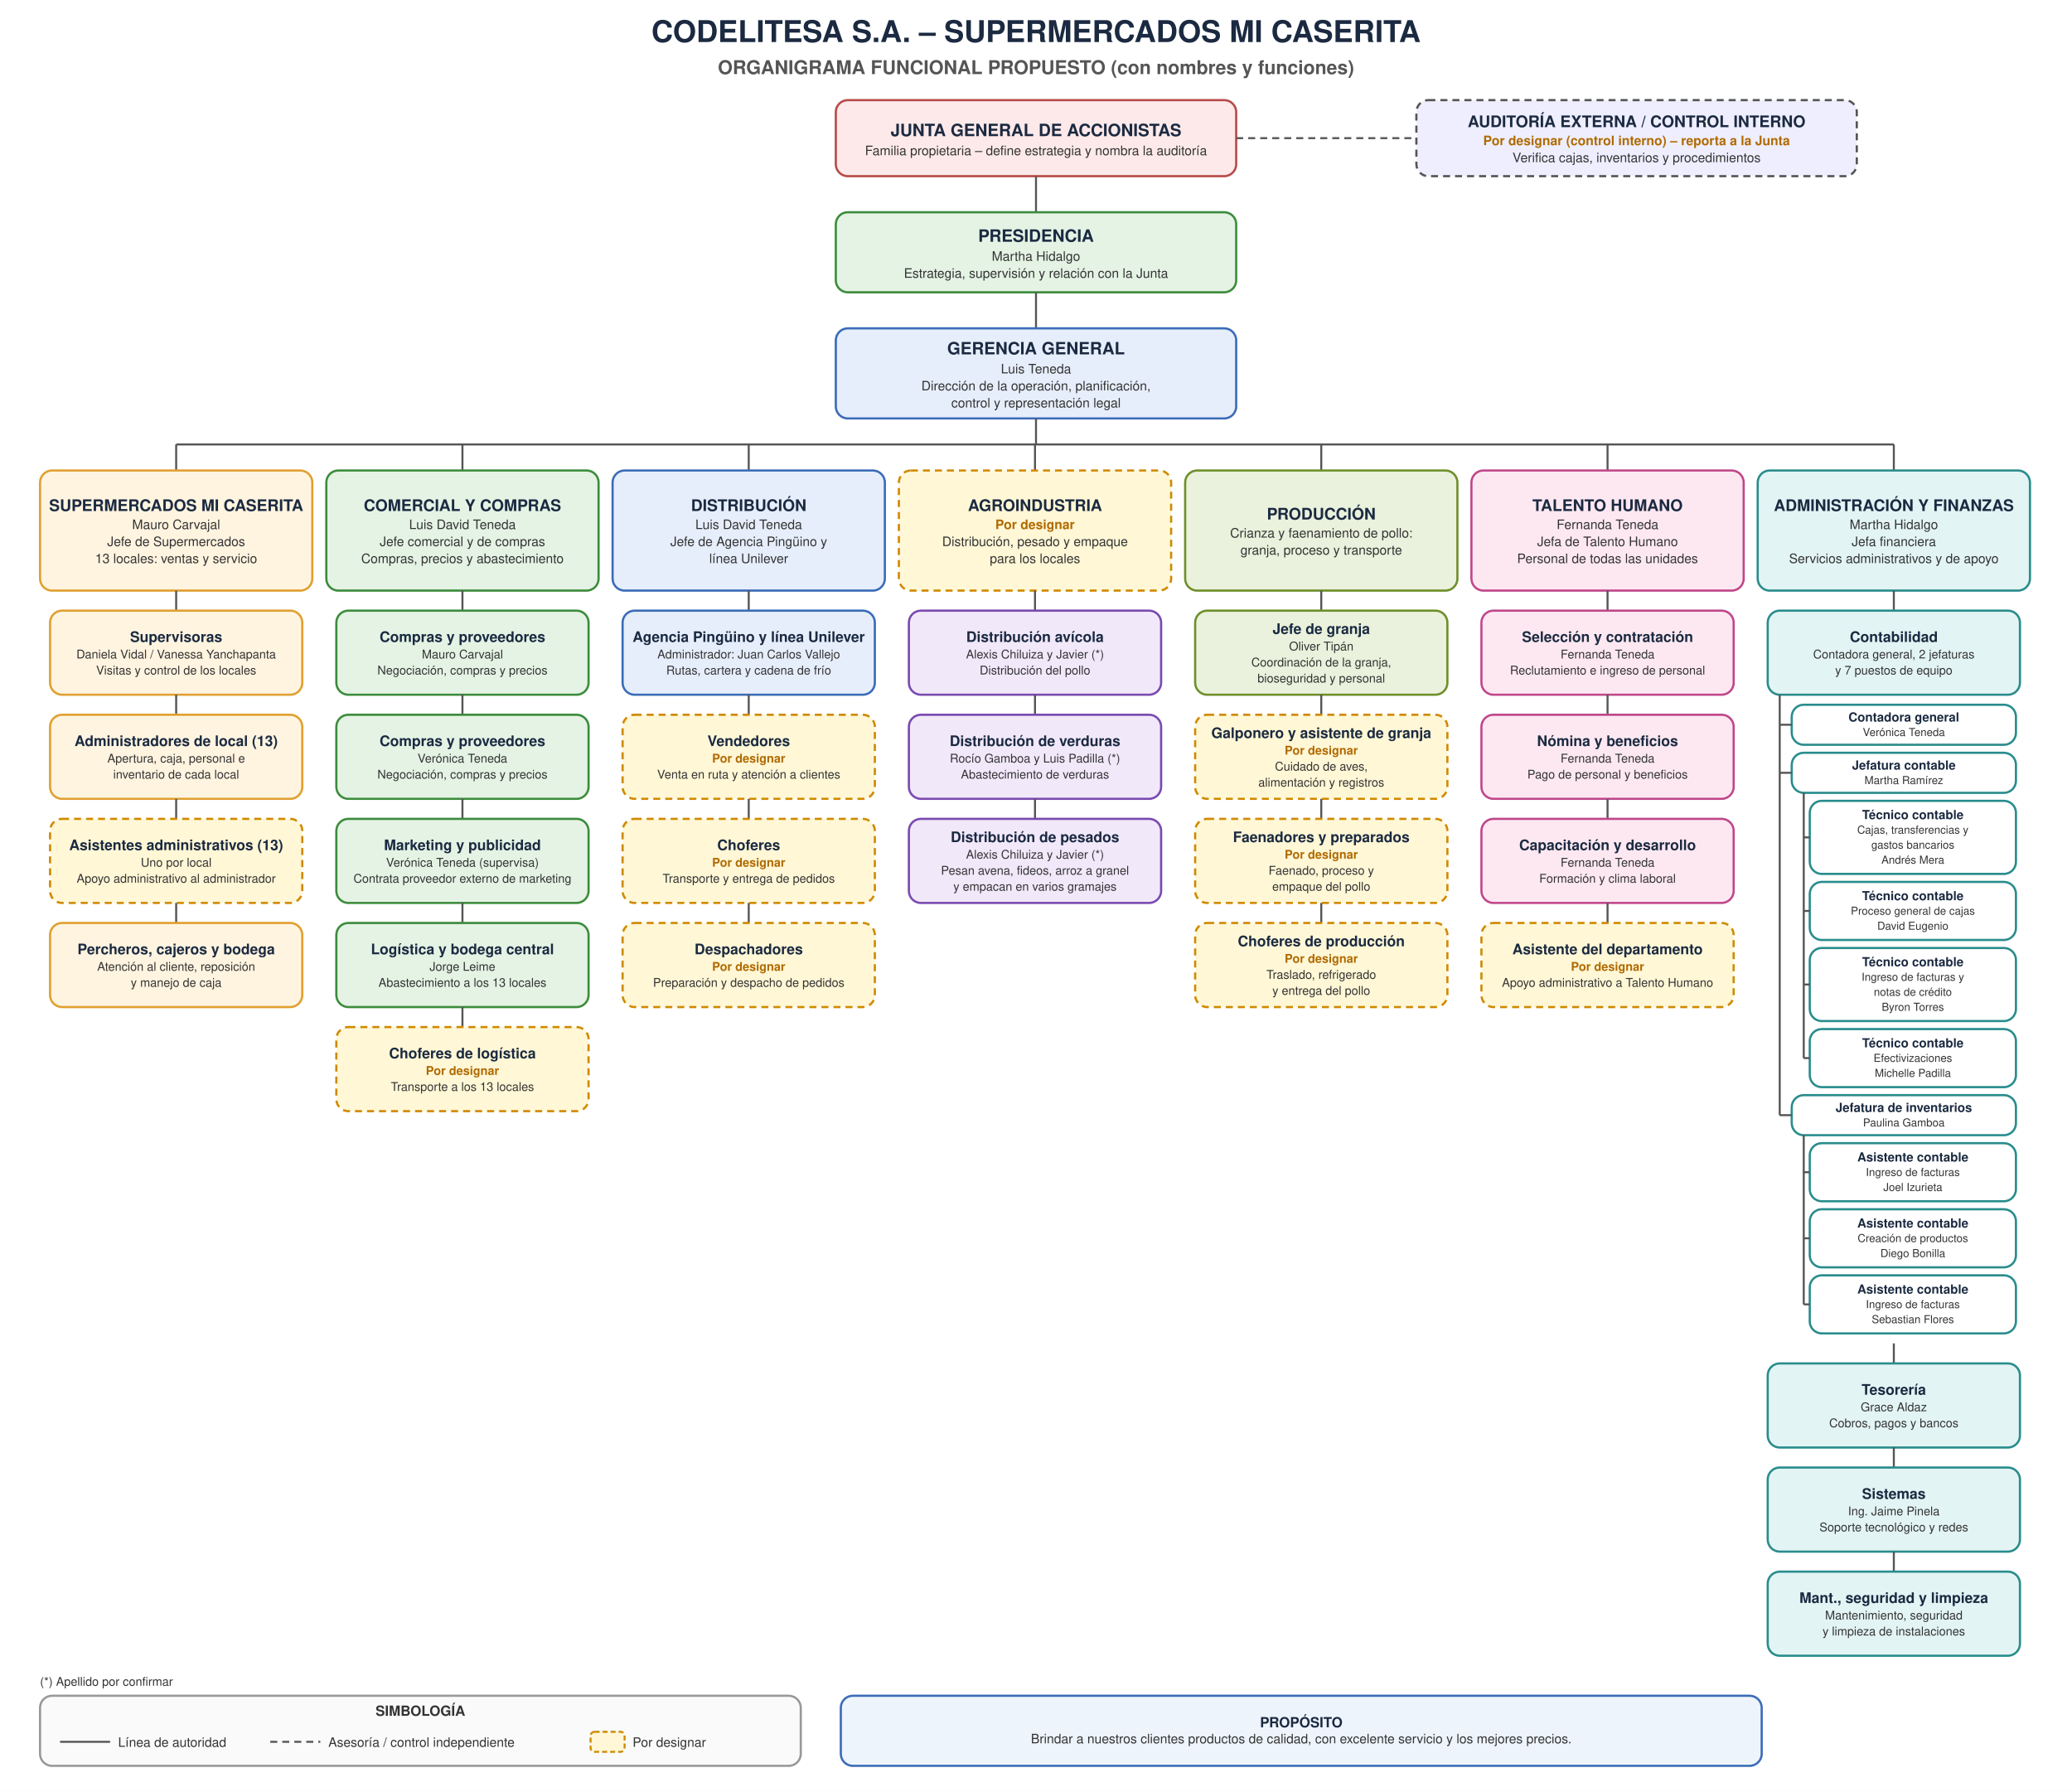
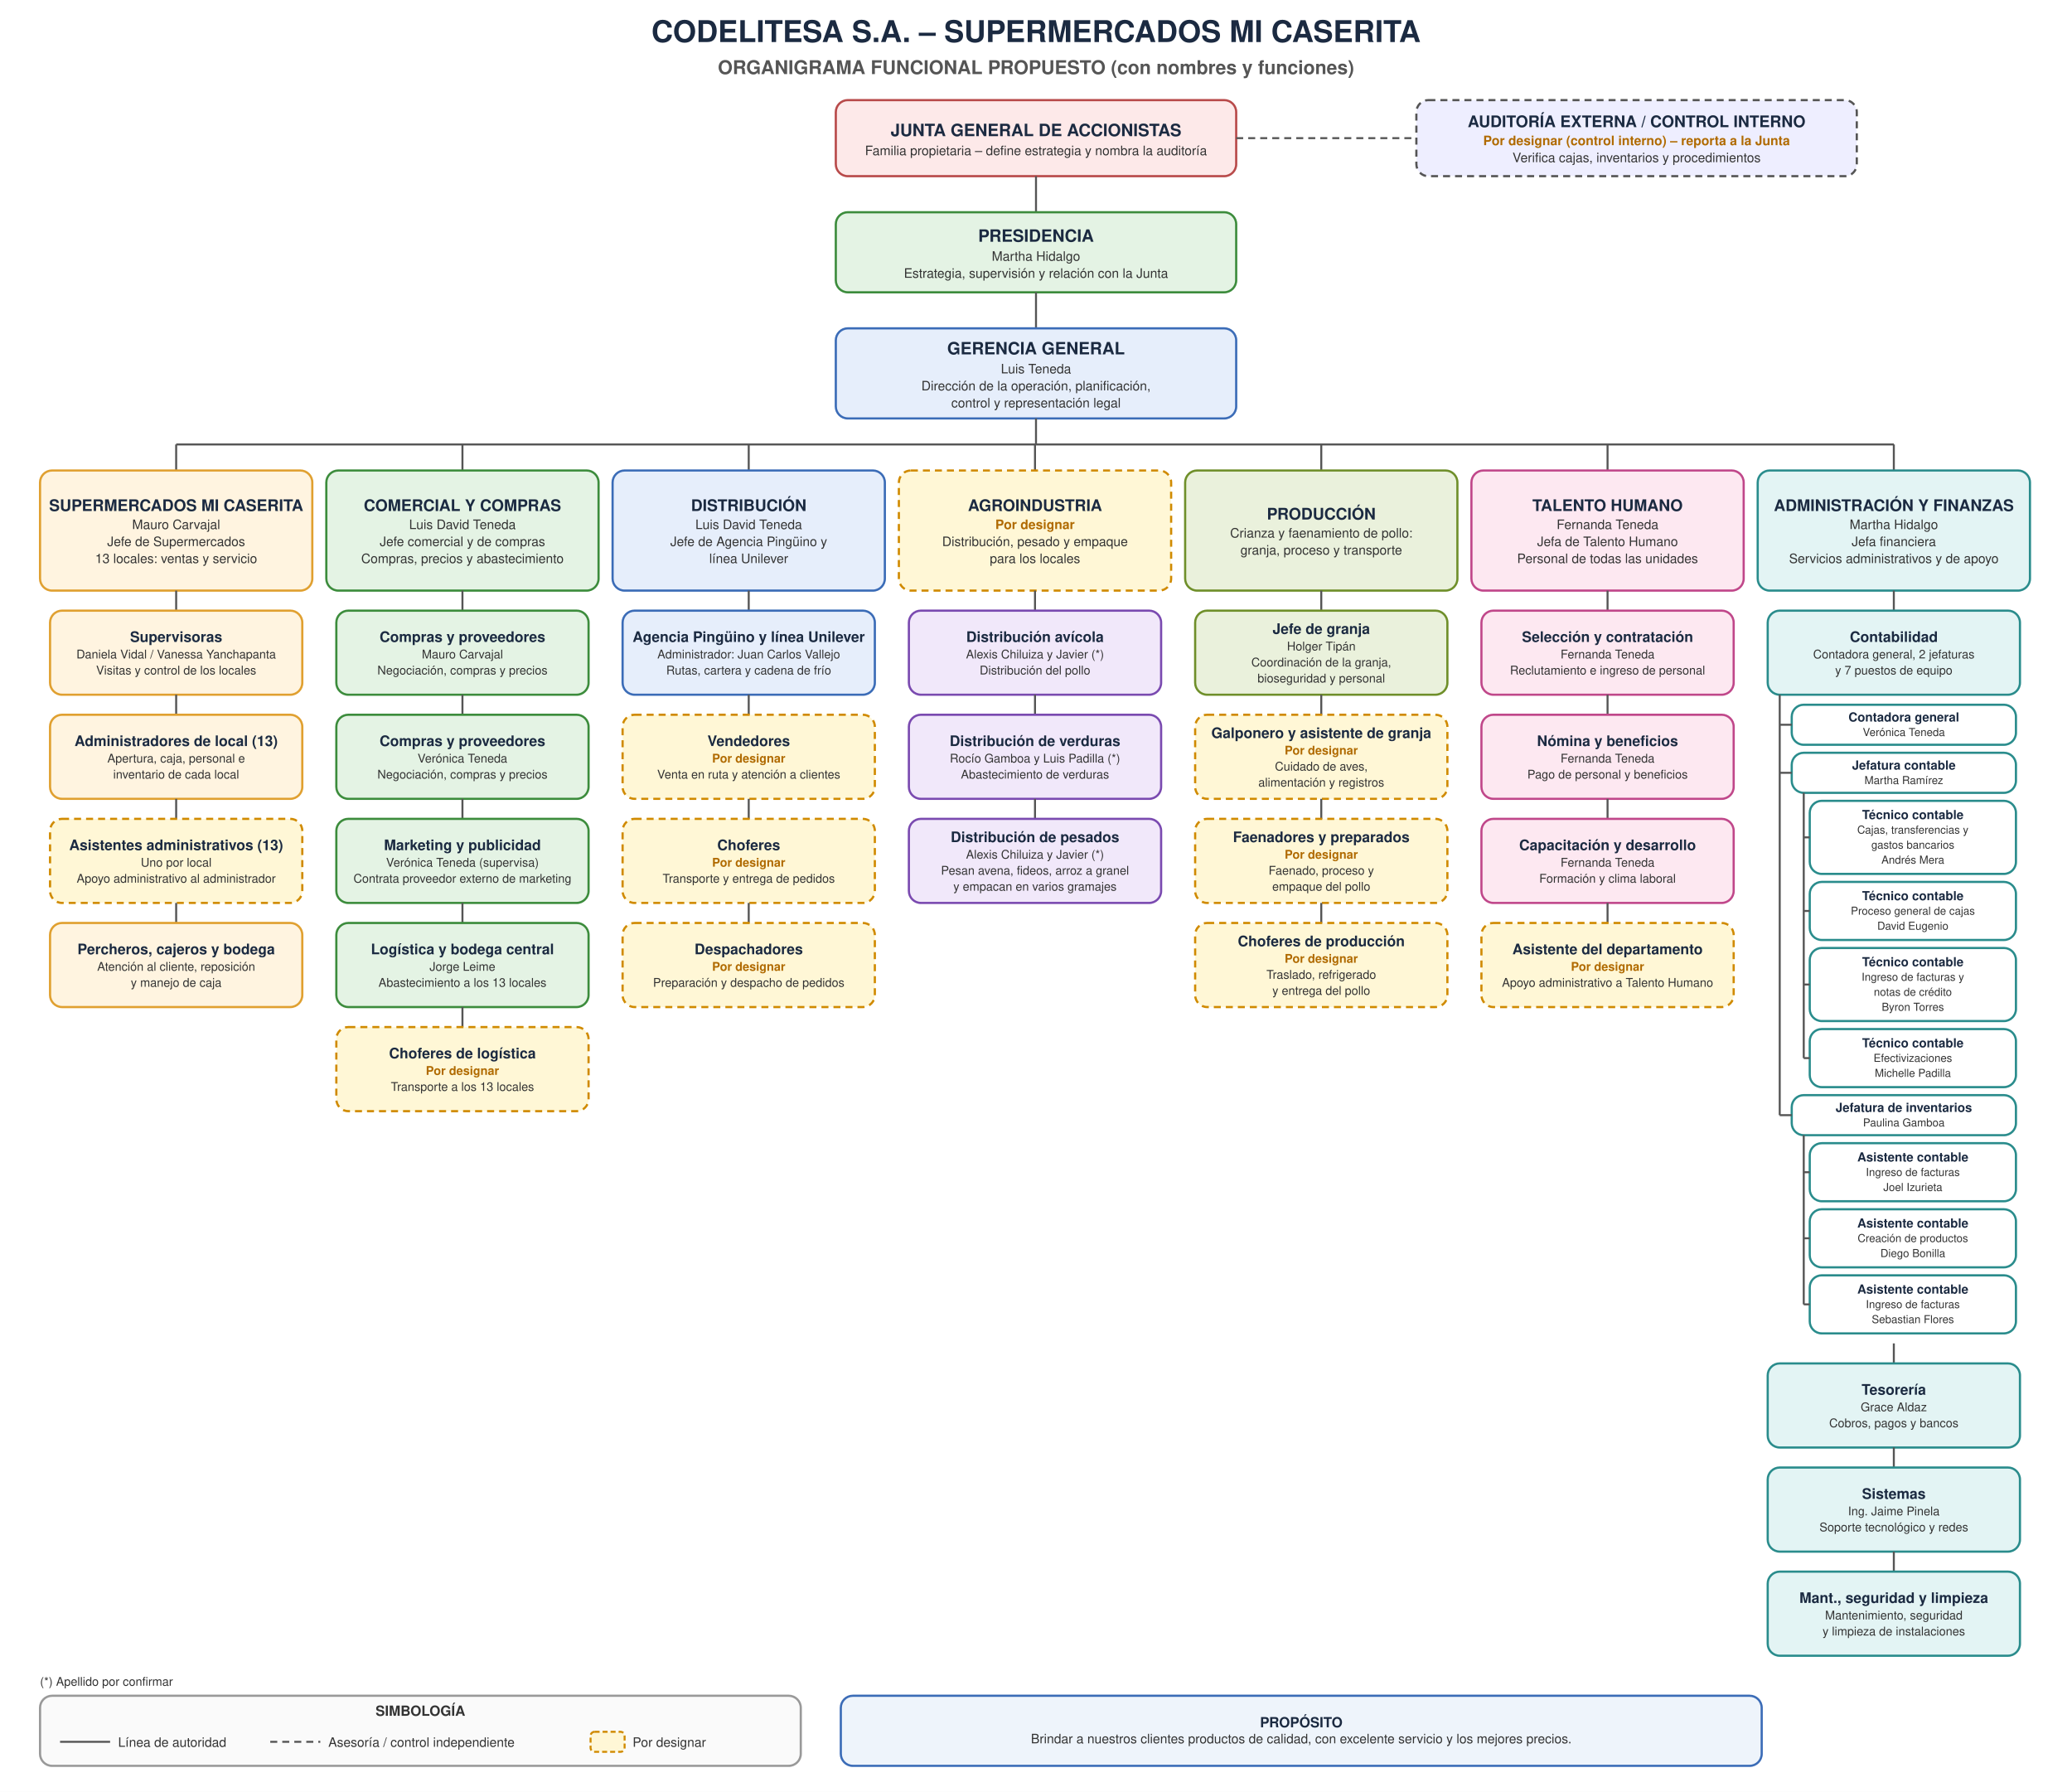
<svg xmlns="http://www.w3.org/2000/svg" width="2070" height="1790" viewBox="0 0 2070 1790" font-family="Helvetica,Arial,sans-serif">
  <rect width="100%" height="100%" fill="#fff" />
  <text x="1035.0" y="42" text-anchor="middle" font-size="30" font-weight="700" fill="#1b2a41">CODELITESA S.A. – SUPERMERCADOS MI CASERITA</text>
  <text x="1035.0" y="74" text-anchor="middle" font-size="19" font-weight="600" fill="#555">ORGANIGRAMA FUNCIONAL PROPUESTO (con nombres y funciones)</text>
  <rect x="835.0" y="100" width="400" height="76" rx="12" fill="#fde9e9" stroke="#b84a4a" stroke-width="2.2" />
  <text x="1035.0" y="136.0" text-anchor="middle" font-weight="700" font-size="17" fill="#1b2a41">JUNTA GENERAL DE ACCIONISTAS</text>
  <text x="1035.0" y="155.0" text-anchor="middle" font-size="13" fill="#333" font-weight="400">Familia propietaria – define estrategia y nombra la auditoría</text>
  <rect x="1415.0" y="100" width="440" height="76" rx="12" fill="#eef" stroke="#555" stroke-width="2.2" stroke-dasharray="7 5" />
  <text x="1635.0" y="127.0" text-anchor="middle" font-weight="700" font-size="16" fill="#1b2a41">AUDITORÍA EXTERNA / CONTROL INTERNO</text>
  <text x="1635.0" y="145.0" text-anchor="middle" font-size="13" fill="#b06a00" font-weight="700">Por designar (control interno) – reporta a la Junta</text>
  <text x="1635.0" y="162.0" text-anchor="middle" font-size="13" fill="#333" font-weight="400">Verifica cajas, inventarios y procedimientos</text>
  <path d="M1235.0,138 L1415.0,138" stroke="#555" stroke-width="2" fill="none" stroke-dasharray="7 5" />
  <path d="M1035.0,176 L1035.0,212" stroke="#555" stroke-width="2" fill="none" />
  <rect x="835.0" y="212" width="400" height="80" rx="12" fill="#e4f3e4" stroke="#3c8c3c" stroke-width="2.2" />
  <text x="1035.0" y="241.5" text-anchor="middle" font-weight="700" font-size="17" fill="#1b2a41">PRESIDENCIA</text>
  <text x="1035.0" y="260.5" text-anchor="middle" font-size="13" fill="#333" font-weight="400">Martha Hidalgo</text>
  <text x="1035.0" y="277.5" text-anchor="middle" font-size="13" fill="#333" font-weight="400">Estrategia, supervisión y relación con la Junta</text>
  <path d="M1035.0,292 L1035.0,328" stroke="#555" stroke-width="2" fill="none" />
  <rect x="835.0" y="328" width="400" height="90" rx="12" fill="#e6eefb" stroke="#3b6cb7" stroke-width="2.2" />
  <text x="1035.0" y="354.0" text-anchor="middle" font-weight="700" font-size="17" fill="#1b2a41">GERENCIA GENERAL</text>
  <text x="1035.0" y="373.0" text-anchor="middle" font-size="13" fill="#333" font-weight="400">Luis Teneda</text>
  <text x="1035.0" y="390.0" text-anchor="middle" font-size="13" fill="#333" font-weight="400">Dirección de la operación, planificación,</text>
  <text x="1035.0" y="407.0" text-anchor="middle" font-size="13" fill="#333" font-weight="400">control y representación legal</text>
  <path d="M1035.0,418 L1035.0,444" stroke="#555" stroke-width="2" fill="none" />
  <path d="M176.0,444 L176.0,470" stroke="#555" stroke-width="2" fill="none" />
  <rect x="40" y="470" width="272" height="120" rx="12" fill="#fff4e0" stroke="#e0a030" stroke-width="2.2" />
  <text x="176.0" y="510.5" text-anchor="middle" font-weight="700" font-size="16" fill="#1b2a41">SUPERMERCADOS MI CASERITA</text>
  <text x="176.0" y="528.5" text-anchor="middle" font-size="13" fill="#333" font-weight="400">Mauro Carvajal</text>
  <text x="176.0" y="545.5" text-anchor="middle" font-size="13" fill="#333" font-weight="400">Jefe de Supermercados</text>
  <text x="176.0" y="562.5" text-anchor="middle" font-size="13" fill="#333" font-weight="400">13 locales: ventas y servicio</text>
  <path d="M176.0,590 L176.0,610" stroke="#555" stroke-width="2" fill="none" />
  <rect x="50" y="610" width="252" height="84" rx="12" fill="#fff4e0" stroke="#e0a030" stroke-width="2.2" />
  <text x="176.0" y="641.25" text-anchor="middle" font-weight="700" font-size="14.5" fill="#1b2a41">Supervisoras</text>
  <text x="176.0" y="657.75" text-anchor="middle" font-size="12" fill="#333" font-weight="400">Daniela Vidal / Vanessa Yanchapanta</text>
  <text x="176.0" y="673.75" text-anchor="middle" font-size="12" fill="#333" font-weight="400">Visitas y control de los locales</text>
  <path d="M176.0,694 L176.0,714" stroke="#555" stroke-width="2" fill="none" />
  <rect x="50" y="714" width="252" height="84" rx="12" fill="#fff4e0" stroke="#e0a030" stroke-width="2.2" />
  <text x="176.0" y="745.25" text-anchor="middle" font-weight="700" font-size="14.5" fill="#1b2a41">Administradores de local (13)</text>
  <text x="176.0" y="761.75" text-anchor="middle" font-size="12" fill="#333" font-weight="400">Apertura, caja, personal e</text>
  <text x="176.0" y="777.75" text-anchor="middle" font-size="12" fill="#333" font-weight="400">inventario de cada local</text>
  <path d="M176.0,798 L176.0,818" stroke="#555" stroke-width="2" fill="none" />
  <rect x="50" y="818" width="252" height="84" rx="12" fill="#fff7d6" stroke="#d08a00" stroke-width="2.2" stroke-dasharray="7 5" />
  <text x="176.0" y="849.25" text-anchor="middle" font-weight="700" font-size="14.5" fill="#1b2a41">Asistentes administrativos (13)</text>
  <text x="176.0" y="865.75" text-anchor="middle" font-size="12" fill="#333" font-weight="400">Uno por local</text>
  <text x="176.0" y="881.75" text-anchor="middle" font-size="12" fill="#333" font-weight="400">Apoyo administrativo al administrador</text>
  <path d="M176.0,902 L176.0,922" stroke="#555" stroke-width="2" fill="none" />
  <rect x="50" y="922" width="252" height="84" rx="12" fill="#fff4e0" stroke="#e0a030" stroke-width="2.2" />
  <text x="176.0" y="953.25" text-anchor="middle" font-weight="700" font-size="14.5" fill="#1b2a41">Percheros, cajeros y bodega</text>
  <text x="176.0" y="969.75" text-anchor="middle" font-size="12" fill="#333" font-weight="400">Atención al cliente, reposición</text>
  <text x="176.0" y="985.75" text-anchor="middle" font-size="12" fill="#333" font-weight="400">y manejo de caja</text>
  <path d="M462.0,444 L462.0,470" stroke="#555" stroke-width="2" fill="none" />
  <rect x="326" y="470" width="272" height="120" rx="12" fill="#e4f3e4" stroke="#3c8c3c" stroke-width="2.2" />
  <text x="462.0" y="510.5" text-anchor="middle" font-weight="700" font-size="16" fill="#1b2a41">COMERCIAL Y COMPRAS</text>
  <text x="462.0" y="528.5" text-anchor="middle" font-size="13" fill="#333" font-weight="400">Luis David Teneda</text>
  <text x="462.0" y="545.5" text-anchor="middle" font-size="13" fill="#333" font-weight="400">Jefe comercial y de compras</text>
  <text x="462.0" y="562.5" text-anchor="middle" font-size="13" fill="#333" font-weight="400">Compras, precios y abastecimiento</text>
  <path d="M462.0,590 L462.0,610" stroke="#555" stroke-width="2" fill="none" />
  <rect x="336" y="610" width="252" height="84" rx="12" fill="#e4f3e4" stroke="#3c8c3c" stroke-width="2.2" />
  <text x="462.0" y="641.25" text-anchor="middle" font-weight="700" font-size="14.5" fill="#1b2a41">Compras y proveedores</text>
  <text x="462.0" y="657.75" text-anchor="middle" font-size="12" fill="#333" font-weight="400">Mauro Carvajal</text>
  <text x="462.0" y="673.75" text-anchor="middle" font-size="12" fill="#333" font-weight="400">Negociación, compras y precios</text>
  <path d="M462.0,694 L462.0,714" stroke="#555" stroke-width="2" fill="none" />
  <rect x="336" y="714" width="252" height="84" rx="12" fill="#e4f3e4" stroke="#3c8c3c" stroke-width="2.2" />
  <text x="462.0" y="745.25" text-anchor="middle" font-weight="700" font-size="14.5" fill="#1b2a41">Compras y proveedores</text>
  <text x="462.0" y="761.75" text-anchor="middle" font-size="12" fill="#333" font-weight="400">Verónica Teneda</text>
  <text x="462.0" y="777.75" text-anchor="middle" font-size="12" fill="#333" font-weight="400">Negociación, compras y precios</text>
  <path d="M462.0,798 L462.0,818" stroke="#555" stroke-width="2" fill="none" />
  <rect x="336" y="818" width="252" height="84" rx="12" fill="#e4f3e4" stroke="#3c8c3c" stroke-width="2.2" />
  <text x="462.0" y="849.25" text-anchor="middle" font-weight="700" font-size="14.5" fill="#1b2a41">Marketing y publicidad</text>
  <text x="462.0" y="865.75" text-anchor="middle" font-size="12" fill="#333" font-weight="400">Verónica Teneda (supervisa)</text>
  <text x="462.0" y="881.75" text-anchor="middle" font-size="12" fill="#333" font-weight="400">Contrata proveedor externo de marketing</text>
  <path d="M462.0,902 L462.0,922" stroke="#555" stroke-width="2" fill="none" />
  <rect x="336" y="922" width="252" height="84" rx="12" fill="#e4f3e4" stroke="#3c8c3c" stroke-width="2.2" />
  <text x="462.0" y="953.25" text-anchor="middle" font-weight="700" font-size="14.5" fill="#1b2a41">Logística y bodega central</text>
  <text x="462.0" y="969.75" text-anchor="middle" font-size="12" fill="#333" font-weight="400">Jorge Leime</text>
  <text x="462.0" y="985.75" text-anchor="middle" font-size="12" fill="#333" font-weight="400">Abastecimiento a los 13 locales</text>
  <path d="M462.0,1006 L462.0,1026" stroke="#555" stroke-width="2" fill="none" />
  <rect x="336" y="1026" width="252" height="84" rx="12" fill="#fff7d6" stroke="#d08a00" stroke-width="2.2" stroke-dasharray="7 5" />
  <text x="462.0" y="1057.25" text-anchor="middle" font-weight="700" font-size="14.5" fill="#1b2a41">Choferes de logística</text>
  <text x="462.0" y="1073.75" text-anchor="middle" font-size="12" fill="#b06a00" font-weight="700">Por designar</text>
  <text x="462.0" y="1089.75" text-anchor="middle" font-size="12" fill="#333" font-weight="400">Transporte a los 13 locales</text>
  <path d="M748.0,444 L748.0,470" stroke="#555" stroke-width="2" fill="none" />
  <rect x="612" y="470" width="272" height="120" rx="12" fill="#e6eefb" stroke="#3b6cb7" stroke-width="2.2" />
  <text x="748.0" y="510.5" text-anchor="middle" font-weight="700" font-size="16" fill="#1b2a41">DISTRIBUCIÓN</text>
  <text x="748.0" y="528.5" text-anchor="middle" font-size="13" fill="#333" font-weight="400">Luis David Teneda</text>
  <text x="748.0" y="545.5" text-anchor="middle" font-size="13" fill="#333" font-weight="400">Jefe de Agencia Pingüino y</text>
  <text x="748.0" y="562.5" text-anchor="middle" font-size="13" fill="#333" font-weight="400">línea Unilever</text>
  <path d="M748.0,590 L748.0,610" stroke="#555" stroke-width="2" fill="none" />
  <rect x="622" y="610" width="252" height="84" rx="12" fill="#e6eefb" stroke="#3b6cb7" stroke-width="2.2" />
  <text x="748.0" y="641.25" text-anchor="middle" font-weight="700" font-size="14.5" fill="#1b2a41">Agencia Pingüino y línea Unilever</text>
  <text x="748.0" y="657.75" text-anchor="middle" font-size="12" fill="#333" font-weight="400">Administrador: Juan Carlos Vallejo</text>
  <text x="748.0" y="673.75" text-anchor="middle" font-size="12" fill="#333" font-weight="400">Rutas, cartera y cadena de frío</text>
  <path d="M748.0,694 L748.0,714" stroke="#555" stroke-width="2" fill="none" />
  <rect x="622" y="714" width="252" height="84" rx="12" fill="#fff7d6" stroke="#d08a00" stroke-width="2.2" stroke-dasharray="7 5" />
  <text x="748.0" y="745.25" text-anchor="middle" font-weight="700" font-size="14.5" fill="#1b2a41">Vendedores</text>
  <text x="748.0" y="761.75" text-anchor="middle" font-size="12" fill="#b06a00" font-weight="700">Por designar</text>
  <text x="748.0" y="777.75" text-anchor="middle" font-size="12" fill="#333" font-weight="400">Venta en ruta y atención a clientes</text>
  <path d="M748.0,798 L748.0,818" stroke="#555" stroke-width="2" fill="none" />
  <rect x="622" y="818" width="252" height="84" rx="12" fill="#fff7d6" stroke="#d08a00" stroke-width="2.2" stroke-dasharray="7 5" />
  <text x="748.0" y="849.25" text-anchor="middle" font-weight="700" font-size="14.5" fill="#1b2a41">Choferes</text>
  <text x="748.0" y="865.75" text-anchor="middle" font-size="12" fill="#b06a00" font-weight="700">Por designar</text>
  <text x="748.0" y="881.75" text-anchor="middle" font-size="12" fill="#333" font-weight="400">Transporte y entrega de pedidos</text>
  <path d="M748.0,902 L748.0,922" stroke="#555" stroke-width="2" fill="none" />
  <rect x="622" y="922" width="252" height="84" rx="12" fill="#fff7d6" stroke="#d08a00" stroke-width="2.2" stroke-dasharray="7 5" />
  <text x="748.0" y="953.25" text-anchor="middle" font-weight="700" font-size="14.5" fill="#1b2a41">Despachadores</text>
  <text x="748.0" y="969.75" text-anchor="middle" font-size="12" fill="#b06a00" font-weight="700">Por designar</text>
  <text x="748.0" y="985.75" text-anchor="middle" font-size="12" fill="#333" font-weight="400">Preparación y despacho de pedidos</text>
  <path d="M1034.0,444 L1034.0,470" stroke="#555" stroke-width="2" fill="none" />
  <rect x="898" y="470" width="272" height="120" rx="12" fill="#fff7d6" stroke="#d08a00" stroke-width="2.2" stroke-dasharray="7 5" />
  <text x="1034.0" y="510.5" text-anchor="middle" font-weight="700" font-size="16" fill="#1b2a41">AGROINDUSTRIA</text>
  <text x="1034.0" y="528.5" text-anchor="middle" font-size="13" fill="#b06a00" font-weight="700">Por designar</text>
  <text x="1034.0" y="545.5" text-anchor="middle" font-size="13" fill="#333" font-weight="400">Distribución, pesado y empaque</text>
  <text x="1034.0" y="562.5" text-anchor="middle" font-size="13" fill="#333" font-weight="400">para los locales</text>
  <path d="M1034.0,590 L1034.0,610" stroke="#555" stroke-width="2" fill="none" />
  <rect x="908" y="610" width="252" height="84" rx="12" fill="#f1e8fa" stroke="#7a4ab0" stroke-width="2.2" />
  <text x="1034.0" y="641.25" text-anchor="middle" font-weight="700" font-size="14.5" fill="#1b2a41">Distribución avícola</text>
  <text x="1034.0" y="657.75" text-anchor="middle" font-size="12" fill="#333" font-weight="400">Alexis Chiluiza y Javier (*)</text>
  <text x="1034.0" y="673.75" text-anchor="middle" font-size="12" fill="#333" font-weight="400">Distribución del pollo</text>
  <path d="M1034.0,694 L1034.0,714" stroke="#555" stroke-width="2" fill="none" />
  <rect x="908" y="714" width="252" height="84" rx="12" fill="#f1e8fa" stroke="#7a4ab0" stroke-width="2.2" />
  <text x="1034.0" y="745.25" text-anchor="middle" font-weight="700" font-size="14.5" fill="#1b2a41">Distribución de verduras</text>
  <text x="1034.0" y="761.75" text-anchor="middle" font-size="12" fill="#333" font-weight="400">Rocío Gamboa y Luis Padilla (*)</text>
  <text x="1034.0" y="777.75" text-anchor="middle" font-size="12" fill="#333" font-weight="400">Abastecimiento de verduras</text>
  <path d="M1034.0,798 L1034.0,818" stroke="#555" stroke-width="2" fill="none" />
  <rect x="908" y="818" width="252" height="84" rx="12" fill="#f1e8fa" stroke="#7a4ab0" stroke-width="2.2" />
  <text x="1034.0" y="841.25" text-anchor="middle" font-weight="700" font-size="14.5" fill="#1b2a41">Distribución de pesados</text>
  <text x="1034.0" y="857.75" text-anchor="middle" font-size="12" fill="#333" font-weight="400">Alexis Chiluiza y Javier (*)</text>
  <text x="1034.0" y="873.75" text-anchor="middle" font-size="12" fill="#333" font-weight="400">Pesan avena, fideos, arroz a granel</text>
  <text x="1034.0" y="889.75" text-anchor="middle" font-size="12" fill="#333" font-weight="400">y empacan en varios gramajes</text>
  <path d="M1320.0,444 L1320.0,470" stroke="#555" stroke-width="2" fill="none" />
  <rect x="1184" y="470" width="272" height="120" rx="12" fill="#eaf1dc" stroke="#6f8f2a" stroke-width="2.2" />
  <text x="1320.0" y="519.0" text-anchor="middle" font-weight="700" font-size="16" fill="#1b2a41">PRODUCCIÓN</text>
  <text x="1320.0" y="537.0" text-anchor="middle" font-size="13" fill="#333" font-weight="400">Crianza y faenamiento de pollo:</text>
  <text x="1320.0" y="554.0" text-anchor="middle" font-size="13" fill="#333" font-weight="400">granja, proceso y transporte</text>
  <path d="M1320.0,590 L1320.0,610" stroke="#555" stroke-width="2" fill="none" />
  <rect x="1194" y="610" width="252" height="84" rx="12" fill="#eaf1dc" stroke="#6f8f2a" stroke-width="2.2" />
  <text x="1320.0" y="633.25" text-anchor="middle" font-weight="700" font-size="14.5" fill="#1b2a41">Jefe de granja</text>
-   <text x="1320.0" y="649.75" text-anchor="middle" font-size="12" fill="#333" font-weight="400">Oliver Tipán</text>
+   <text x="1320.0" y="649.75" text-anchor="middle" font-size="12" fill="#333" font-weight="400">Holger Tipán</text>
  <text x="1320.0" y="665.75" text-anchor="middle" font-size="12" fill="#333" font-weight="400">Coordinación de la granja,</text>
  <text x="1320.0" y="681.75" text-anchor="middle" font-size="12" fill="#333" font-weight="400">bioseguridad y personal</text>
  <path d="M1320.0,694 L1320.0,714" stroke="#555" stroke-width="2" fill="none" />
  <rect x="1194" y="714" width="252" height="84" rx="12" fill="#fff7d6" stroke="#d08a00" stroke-width="2.2" stroke-dasharray="7 5" />
  <text x="1320.0" y="737.25" text-anchor="middle" font-weight="700" font-size="14.5" fill="#1b2a41">Galponero y asistente de granja</text>
  <text x="1320.0" y="753.75" text-anchor="middle" font-size="12" fill="#b06a00" font-weight="700">Por designar</text>
  <text x="1320.0" y="769.75" text-anchor="middle" font-size="12" fill="#333" font-weight="400">Cuidado de aves,</text>
  <text x="1320.0" y="785.75" text-anchor="middle" font-size="12" fill="#333" font-weight="400">alimentación y registros</text>
  <path d="M1320.0,798 L1320.0,818" stroke="#555" stroke-width="2" fill="none" />
  <rect x="1194" y="818" width="252" height="84" rx="12" fill="#fff7d6" stroke="#d08a00" stroke-width="2.2" stroke-dasharray="7 5" />
  <text x="1320.0" y="841.25" text-anchor="middle" font-weight="700" font-size="14.5" fill="#1b2a41">Faenadores y preparados</text>
  <text x="1320.0" y="857.75" text-anchor="middle" font-size="12" fill="#b06a00" font-weight="700">Por designar</text>
  <text x="1320.0" y="873.75" text-anchor="middle" font-size="12" fill="#333" font-weight="400">Faenado, proceso y</text>
  <text x="1320.0" y="889.75" text-anchor="middle" font-size="12" fill="#333" font-weight="400">empaque del pollo</text>
  <path d="M1320.0,902 L1320.0,922" stroke="#555" stroke-width="2" fill="none" />
  <rect x="1194" y="922" width="252" height="84" rx="12" fill="#fff7d6" stroke="#d08a00" stroke-width="2.2" stroke-dasharray="7 5" />
  <text x="1320.0" y="945.25" text-anchor="middle" font-weight="700" font-size="14.5" fill="#1b2a41">Choferes de producción</text>
  <text x="1320.0" y="961.75" text-anchor="middle" font-size="12" fill="#b06a00" font-weight="700">Por designar</text>
  <text x="1320.0" y="977.75" text-anchor="middle" font-size="12" fill="#333" font-weight="400">Traslado, refrigerado</text>
  <text x="1320.0" y="993.75" text-anchor="middle" font-size="12" fill="#333" font-weight="400">y entrega del pollo</text>
  <path d="M1606.0,444 L1606.0,470" stroke="#555" stroke-width="2" fill="none" />
  <rect x="1470" y="470" width="272" height="120" rx="12" fill="#fde8f1" stroke="#c0478a" stroke-width="2.2" />
  <text x="1606.0" y="510.5" text-anchor="middle" font-weight="700" font-size="16" fill="#1b2a41">TALENTO HUMANO</text>
  <text x="1606.0" y="528.5" text-anchor="middle" font-size="13" fill="#333" font-weight="400">Fernanda Teneda</text>
  <text x="1606.0" y="545.5" text-anchor="middle" font-size="13" fill="#333" font-weight="400">Jefa de Talento Humano</text>
  <text x="1606.0" y="562.5" text-anchor="middle" font-size="13" fill="#333" font-weight="400">Personal de todas las unidades</text>
  <path d="M1606.0,590 L1606.0,610" stroke="#555" stroke-width="2" fill="none" />
  <rect x="1480" y="610" width="252" height="84" rx="12" fill="#fde8f1" stroke="#c0478a" stroke-width="2.2" />
  <text x="1606.0" y="641.25" text-anchor="middle" font-weight="700" font-size="14.5" fill="#1b2a41">Selección y contratación</text>
  <text x="1606.0" y="657.75" text-anchor="middle" font-size="12" fill="#333" font-weight="400">Fernanda Teneda</text>
  <text x="1606.0" y="673.75" text-anchor="middle" font-size="12" fill="#333" font-weight="400">Reclutamiento e ingreso de personal</text>
  <path d="M1606.0,694 L1606.0,714" stroke="#555" stroke-width="2" fill="none" />
  <rect x="1480" y="714" width="252" height="84" rx="12" fill="#fde8f1" stroke="#c0478a" stroke-width="2.2" />
  <text x="1606.0" y="745.25" text-anchor="middle" font-weight="700" font-size="14.5" fill="#1b2a41">Nómina y beneficios</text>
  <text x="1606.0" y="761.75" text-anchor="middle" font-size="12" fill="#333" font-weight="400">Fernanda Teneda</text>
  <text x="1606.0" y="777.75" text-anchor="middle" font-size="12" fill="#333" font-weight="400">Pago de personal y beneficios</text>
  <path d="M1606.0,798 L1606.0,818" stroke="#555" stroke-width="2" fill="none" />
  <rect x="1480" y="818" width="252" height="84" rx="12" fill="#fde8f1" stroke="#c0478a" stroke-width="2.2" />
  <text x="1606.0" y="849.25" text-anchor="middle" font-weight="700" font-size="14.5" fill="#1b2a41">Capacitación y desarrollo</text>
  <text x="1606.0" y="865.75" text-anchor="middle" font-size="12" fill="#333" font-weight="400">Fernanda Teneda</text>
  <text x="1606.0" y="881.75" text-anchor="middle" font-size="12" fill="#333" font-weight="400">Formación y clima laboral</text>
  <path d="M1606.0,902 L1606.0,922" stroke="#555" stroke-width="2" fill="none" />
  <rect x="1480" y="922" width="252" height="84" rx="12" fill="#fff7d6" stroke="#d08a00" stroke-width="2.2" stroke-dasharray="7 5" />
  <text x="1606.0" y="953.25" text-anchor="middle" font-weight="700" font-size="14.5" fill="#1b2a41">Asistente del departamento</text>
  <text x="1606.0" y="969.75" text-anchor="middle" font-size="12" fill="#b06a00" font-weight="700">Por designar</text>
  <text x="1606.0" y="985.75" text-anchor="middle" font-size="12" fill="#333" font-weight="400">Apoyo administrativo a Talento Humano</text>
  <path d="M1892.0,444 L1892.0,470" stroke="#555" stroke-width="2" fill="none" />
  <rect x="1756" y="470" width="272" height="120" rx="12" fill="#e3f4f4" stroke="#2a8c8c" stroke-width="2.2" />
  <text x="1892.0" y="510.5" text-anchor="middle" font-weight="700" font-size="16" fill="#1b2a41">ADMINISTRACIÓN Y FINANZAS</text>
  <text x="1892.0" y="528.5" text-anchor="middle" font-size="13" fill="#333" font-weight="400">Martha Hidalgo</text>
  <text x="1892.0" y="545.5" text-anchor="middle" font-size="13" fill="#333" font-weight="400">Jefa financiera</text>
  <text x="1892.0" y="562.5" text-anchor="middle" font-size="13" fill="#333" font-weight="400">Servicios administrativos y de apoyo</text>
  <path d="M1892.0,590 L1892.0,610" stroke="#555" stroke-width="2" fill="none" />
  <rect x="1766" y="610" width="252" height="84" rx="12" fill="#e3f4f4" stroke="#2a8c8c" stroke-width="2.2" />
  <text x="1892.0" y="641.25" text-anchor="middle" font-weight="700" font-size="14.5" fill="#1b2a41">Contabilidad</text>
  <text x="1892.0" y="657.75" text-anchor="middle" font-size="12" fill="#333" font-weight="400">Contadora general, 2 jefaturas</text>
  <text x="1892.0" y="673.75" text-anchor="middle" font-size="12" fill="#333" font-weight="400">y 7 puestos de equipo</text>
  <rect x="1790" y="704" width="224" height="40" rx="12" fill="#fff" stroke="#2a8c8c" stroke-width="2.2" />
  <text x="1902.0" y="720.75" text-anchor="middle" font-weight="700" font-size="12.5" fill="#1b2a41">Contadora general</text>
  <text x="1902.0" y="735.25" text-anchor="middle" font-size="11" fill="#333" font-weight="400">Verónica Teneda</text>
  <rect x="1790" y="752" width="224" height="40" rx="12" fill="#fff" stroke="#2a8c8c" stroke-width="2.2" />
  <text x="1902.0" y="768.75" text-anchor="middle" font-weight="700" font-size="12.5" fill="#1b2a41">Jefatura contable</text>
  <text x="1902.0" y="783.25" text-anchor="middle" font-size="11" fill="#333" font-weight="400">Martha Ramírez</text>
  <rect x="1808" y="800" width="206" height="73" rx="12" fill="#fff" stroke="#2a8c8c" stroke-width="2.2" />
  <text x="1911.0" y="818.25" text-anchor="middle" font-weight="700" font-size="12.5" fill="#1b2a41">Técnico contable</text>
  <text x="1911.0" y="832.75" text-anchor="middle" font-size="11" fill="#333" font-weight="400">Cajas, transferencias y</text>
  <text x="1911.0" y="847.75" text-anchor="middle" font-size="11" fill="#333" font-weight="400">gastos bancarios</text>
  <text x="1911.0" y="862.75" text-anchor="middle" font-size="11" fill="#333" font-weight="400">Andrés Mera</text>
  <rect x="1808" y="881" width="206" height="58" rx="12" fill="#fff" stroke="#2a8c8c" stroke-width="2.2" />
  <text x="1911.0" y="899.25" text-anchor="middle" font-weight="700" font-size="12.5" fill="#1b2a41">Técnico contable</text>
  <text x="1911.0" y="913.75" text-anchor="middle" font-size="11" fill="#333" font-weight="400">Proceso general de cajas</text>
  <text x="1911.0" y="928.75" text-anchor="middle" font-size="11" fill="#333" font-weight="400">David Eugenio</text>
  <rect x="1808" y="947" width="206" height="73" rx="12" fill="#fff" stroke="#2a8c8c" stroke-width="2.2" />
  <text x="1911.0" y="965.25" text-anchor="middle" font-weight="700" font-size="12.5" fill="#1b2a41">Técnico contable</text>
  <text x="1911.0" y="979.75" text-anchor="middle" font-size="11" fill="#333" font-weight="400">Ingreso de facturas y</text>
  <text x="1911.0" y="994.75" text-anchor="middle" font-size="11" fill="#333" font-weight="400">notas de crédito</text>
  <text x="1911.0" y="1009.75" text-anchor="middle" font-size="11" fill="#333" font-weight="400">Byron Torres</text>
  <rect x="1808" y="1028" width="206" height="58" rx="12" fill="#fff" stroke="#2a8c8c" stroke-width="2.2" />
  <text x="1911.0" y="1046.25" text-anchor="middle" font-weight="700" font-size="12.5" fill="#1b2a41">Técnico contable</text>
  <text x="1911.0" y="1060.75" text-anchor="middle" font-size="11" fill="#333" font-weight="400">Efectivizaciones</text>
  <text x="1911.0" y="1075.75" text-anchor="middle" font-size="11" fill="#333" font-weight="400">Michelle Padilla</text>
  <rect x="1790" y="1094" width="224" height="40" rx="12" fill="#fff" stroke="#2a8c8c" stroke-width="2.2" />
  <text x="1902.0" y="1110.75" text-anchor="middle" font-weight="700" font-size="12.5" fill="#1b2a41">Jefatura de inventarios</text>
  <text x="1902.0" y="1125.25" text-anchor="middle" font-size="11" fill="#333" font-weight="400">Paulina Gamboa</text>
  <rect x="1808" y="1142" width="206" height="58" rx="12" fill="#fff" stroke="#2a8c8c" stroke-width="2.2" />
  <text x="1911.0" y="1160.25" text-anchor="middle" font-weight="700" font-size="12.5" fill="#1b2a41">Asistente contable</text>
  <text x="1911.0" y="1174.75" text-anchor="middle" font-size="11" fill="#333" font-weight="400">Ingreso de facturas</text>
  <text x="1911.0" y="1189.75" text-anchor="middle" font-size="11" fill="#333" font-weight="400">Joel Izurieta</text>
  <rect x="1808" y="1208" width="206" height="58" rx="12" fill="#fff" stroke="#2a8c8c" stroke-width="2.2" />
  <text x="1911.0" y="1226.25" text-anchor="middle" font-weight="700" font-size="12.5" fill="#1b2a41">Asistente contable</text>
  <text x="1911.0" y="1240.75" text-anchor="middle" font-size="11" fill="#333" font-weight="400">Creación de productos</text>
  <text x="1911.0" y="1255.75" text-anchor="middle" font-size="11" fill="#333" font-weight="400">Diego Bonilla</text>
  <rect x="1808" y="1274" width="206" height="58" rx="12" fill="#fff" stroke="#2a8c8c" stroke-width="2.2" />
  <text x="1911.0" y="1292.25" text-anchor="middle" font-weight="700" font-size="12.5" fill="#1b2a41">Asistente contable</text>
  <text x="1911.0" y="1306.75" text-anchor="middle" font-size="11" fill="#333" font-weight="400">Ingreso de facturas</text>
  <text x="1911.0" y="1321.75" text-anchor="middle" font-size="11" fill="#333" font-weight="400">Sebastian Flores</text>
  <path d="M1778,694 L1778,1114.0" stroke="#555" stroke-width="2" fill="none" />
  <path d="M1778,724.0 L1790,724.0" stroke="#555" stroke-width="2" fill="none" />
  <path d="M1778,772.0 L1790,772.0" stroke="#555" stroke-width="2" fill="none" />
  <path d="M1778,1114.0 L1790,1114.0" stroke="#555" stroke-width="2" fill="none" />
  <path d="M1802,792 L1802,1057.0" stroke="#555" stroke-width="2" fill="none" />
  <path d="M1802,836.5 L1808,836.5" stroke="#555" stroke-width="2" fill="none" />
  <path d="M1802,910.0 L1808,910.0" stroke="#555" stroke-width="2" fill="none" />
  <path d="M1802,983.5 L1808,983.5" stroke="#555" stroke-width="2" fill="none" />
  <path d="M1802,1057.0 L1808,1057.0" stroke="#555" stroke-width="2" fill="none" />
  <path d="M1802,1134 L1802,1303.0" stroke="#555" stroke-width="2" fill="none" />
  <path d="M1802,1171.0 L1808,1171.0" stroke="#555" stroke-width="2" fill="none" />
  <path d="M1802,1237.0 L1808,1237.0" stroke="#555" stroke-width="2" fill="none" />
  <path d="M1802,1303.0 L1808,1303.0" stroke="#555" stroke-width="2" fill="none" />
  <path d="M1892.0,1342 L1892.0,1362" stroke="#555" stroke-width="2" fill="none" />
  <rect x="1766" y="1362" width="252" height="84" rx="12" fill="#e3f4f4" stroke="#2a8c8c" stroke-width="2.2" />
  <text x="1892.0" y="1393.25" text-anchor="middle" font-weight="700" font-size="14.5" fill="#1b2a41">Tesorería</text>
  <text x="1892.0" y="1409.75" text-anchor="middle" font-size="12" fill="#333" font-weight="400">Grace Aldaz</text>
  <text x="1892.0" y="1425.75" text-anchor="middle" font-size="12" fill="#333" font-weight="400">Cobros, pagos y bancos</text>
  <path d="M1892.0,1446 L1892.0,1466" stroke="#555" stroke-width="2" fill="none" />
  <rect x="1766" y="1466" width="252" height="84" rx="12" fill="#e3f4f4" stroke="#2a8c8c" stroke-width="2.2" />
  <text x="1892.0" y="1497.25" text-anchor="middle" font-weight="700" font-size="14.5" fill="#1b2a41">Sistemas</text>
  <text x="1892.0" y="1513.75" text-anchor="middle" font-size="12" fill="#333" font-weight="400">Ing. Jaime Pinela</text>
  <text x="1892.0" y="1529.75" text-anchor="middle" font-size="12" fill="#333" font-weight="400">Soporte tecnológico y redes</text>
  <path d="M1892.0,1550 L1892.0,1570" stroke="#555" stroke-width="2" fill="none" />
  <rect x="1766" y="1570" width="252" height="84" rx="12" fill="#e3f4f4" stroke="#2a8c8c" stroke-width="2.2" />
  <text x="1892.0" y="1601.25" text-anchor="middle" font-weight="700" font-size="14.5" fill="#1b2a41">Mant., seguridad y limpieza</text>
  <text x="1892.0" y="1617.75" text-anchor="middle" font-size="12" fill="#333" font-weight="400">Mantenimiento, seguridad</text>
  <text x="1892.0" y="1633.75" text-anchor="middle" font-size="12" fill="#333" font-weight="400">y limpieza de instalaciones</text>
  <path d="M176.0,444 L1892.0,444" stroke="#555" stroke-width="2" fill="none" />
  <rect x="40" y="1694" width="760" height="70" rx="12" fill="#fafafa" stroke="#999" stroke-width="2.2" />
  <text x="420.0" y="1734.0" text-anchor="middle" font-weight="700" font-size="14" fill="#1b2a41" />
  <text x="420" y="1714" text-anchor="middle" font-size="14" font-weight="700" fill="#333">SIMBOLOGÍA</text>
  <path d="M60,1740 L110,1740" stroke="#555" stroke-width="2" fill="none" />
  <text x="118" y="1745" text-anchor="start" font-size="13" font-weight="400" fill="#333">Línea de autoridad</text>
  <path d="M270,1740 L320,1740" stroke="#555" stroke-width="2" fill="none" stroke-dasharray="7 5" />
  <text x="328" y="1745" text-anchor="start" font-size="13" font-weight="400" fill="#333">Asesoría / control independiente</text>
  <rect x="590" y="1730" width="34" height="20" rx="4" fill="#fff7d6" stroke="#d08a00" stroke-width="2" stroke-dasharray="5 3" />
  <text x="632" y="1745" text-anchor="start" font-size="13" font-weight="400" fill="#333">Por designar</text>
  <text x="40" y="1684" text-anchor="start" font-size="12" font-weight="400" fill="#333">(*) Apellido por confirmar</text>
  <rect x="840" y="1694" width="920" height="70" rx="12" fill="#eef4fb" stroke="#3b6cb7" stroke-width="2.2" />
  <text x="1300.0" y="1725.5" text-anchor="middle" font-weight="700" font-size="14" fill="#1b2a41">PROPÓSITO</text>
  <text x="1300.0" y="1741.5" text-anchor="middle" font-size="13" fill="#333" font-weight="400">Brindar a nuestros clientes productos de calidad, con excelente servicio y los mejores precios.</text>
</svg>
